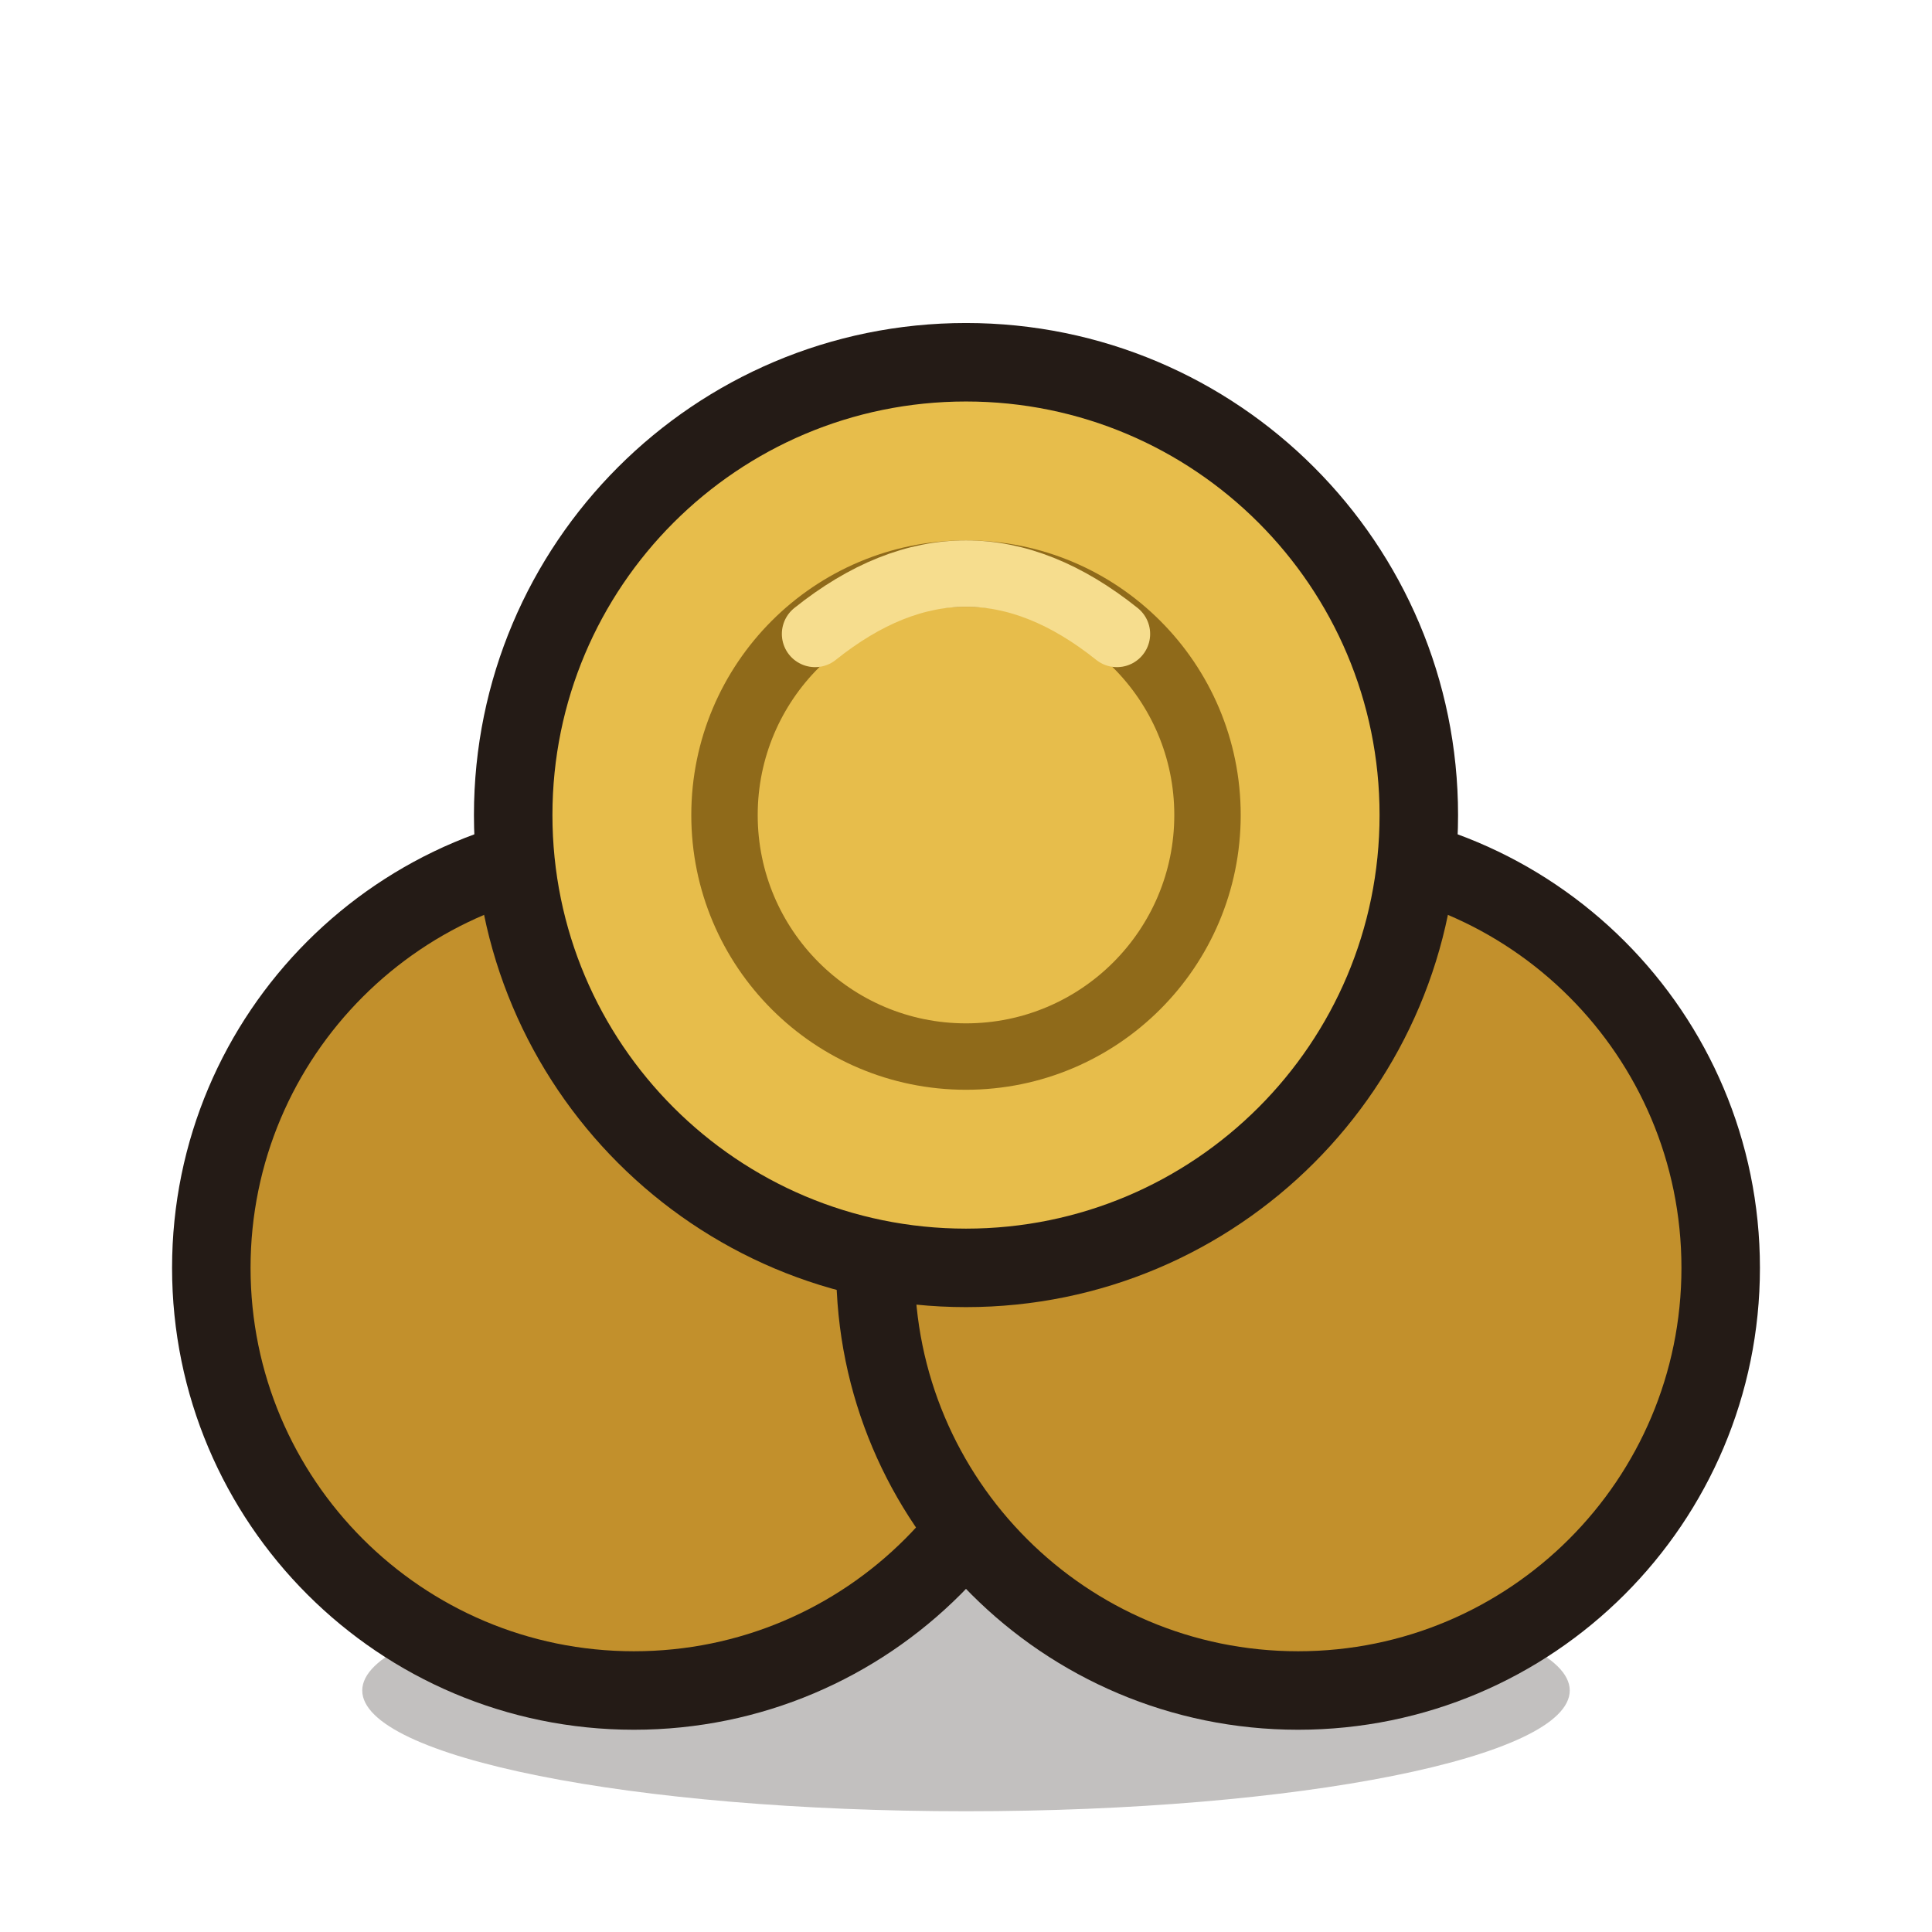
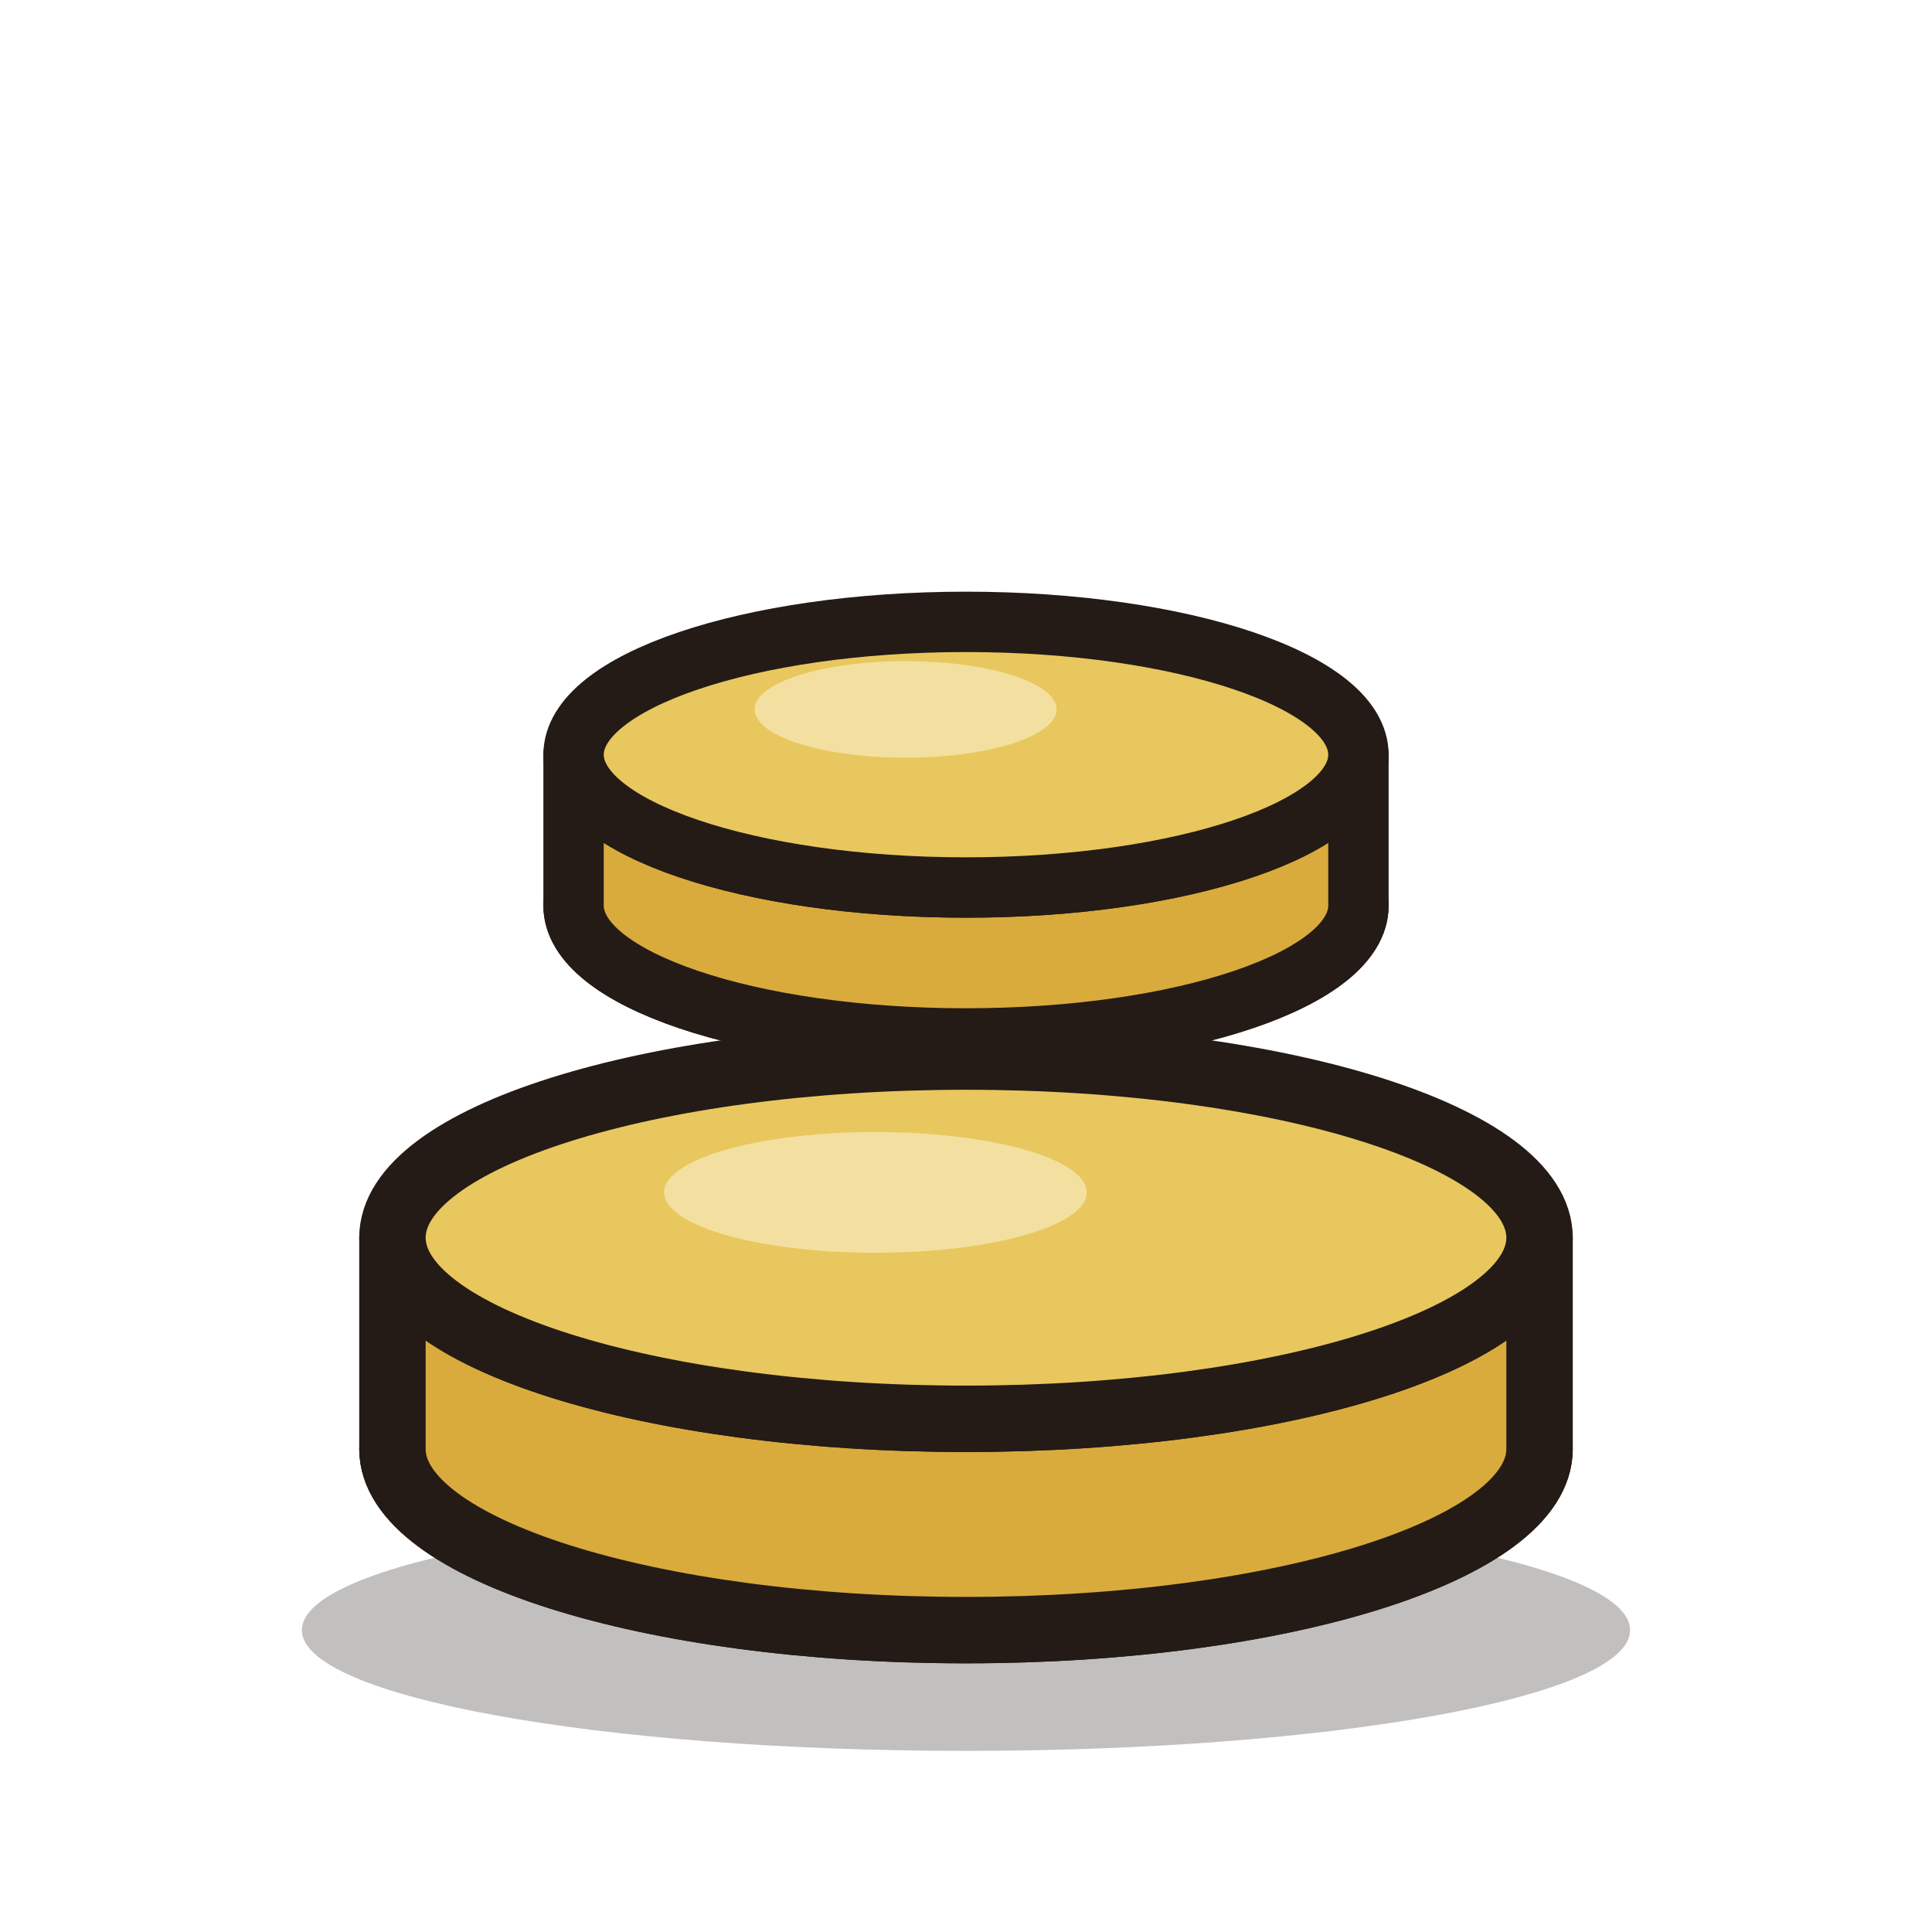
<svg xmlns="http://www.w3.org/2000/svg" viewBox="0 0 64 64">
-   <ellipse cx="32" cy="56" rx="20" ry="4" fill="rgba(20,14,10,0.26)" />
-   <g stroke="#241b16" stroke-width="2.6" stroke-linejoin="round">
-     <circle cx="21" cy="42" r="14" fill="#c2902c" />
-     <circle cx="43" cy="42" r="14" fill="#c2902c" />
-     <circle cx="32" cy="27" r="15" fill="#e7bd4b" />
-   </g>
-   <circle cx="32" cy="27" r="8" fill="none" stroke="#8f6a1a" stroke-width="2.2" />
-   <path d="M27 21 q5 -4 10 0" fill="none" stroke="#f6dd8e" stroke-width="2.2" stroke-linecap="round" />
+   <ellipse fill="rgba(20,14,10,0.26)" cx="32" cy="54" rx="22" ry="4" />
+   <ellipse cx="32" cy="48" rx="19" ry="6" fill="#9a7322" stroke="#241b16" stroke-width="2.2" stroke-linejoin="round" stroke-linecap="round" />
+   <path d="M13 48 V41 a19 6 0 0 0 38 0 V48 a19 6 0 0 1 -38 0 Z" fill="#d9ab3c" stroke="#241b16" stroke-width="2.2" stroke-linejoin="round" stroke-linecap="round" />
+   <ellipse cx="32" cy="41" rx="19" ry="6" fill="#e8c75e" stroke="#241b16" stroke-width="2.2" stroke-linejoin="round" stroke-linecap="round" />
+   <ellipse cx="32" cy="30" rx="13" ry="4.4" fill="#d9ab3c" stroke="#241b16" stroke-width="2" stroke-linejoin="round" stroke-linecap="round" />
+   <path d="M19 30 V25 a13 4.4 0 0 0 26 0 V30 a13 4.4 0 0 1 -26 0 Z" fill="#d9ab3c" stroke="#241b16" stroke-width="2" stroke-linejoin="round" stroke-linecap="round" />
+   <ellipse cx="32" cy="25" rx="13" ry="4.4" fill="#e8c75e" stroke="#241b16" stroke-width="2" stroke-linejoin="round" stroke-linecap="round" />
+   <ellipse cx="30" cy="23.5" rx="5" ry="1.6" fill="#f3e0a0" />
+   <ellipse cx="29" cy="39.5" rx="7" ry="2" fill="#f3e0a0" />
</svg>
